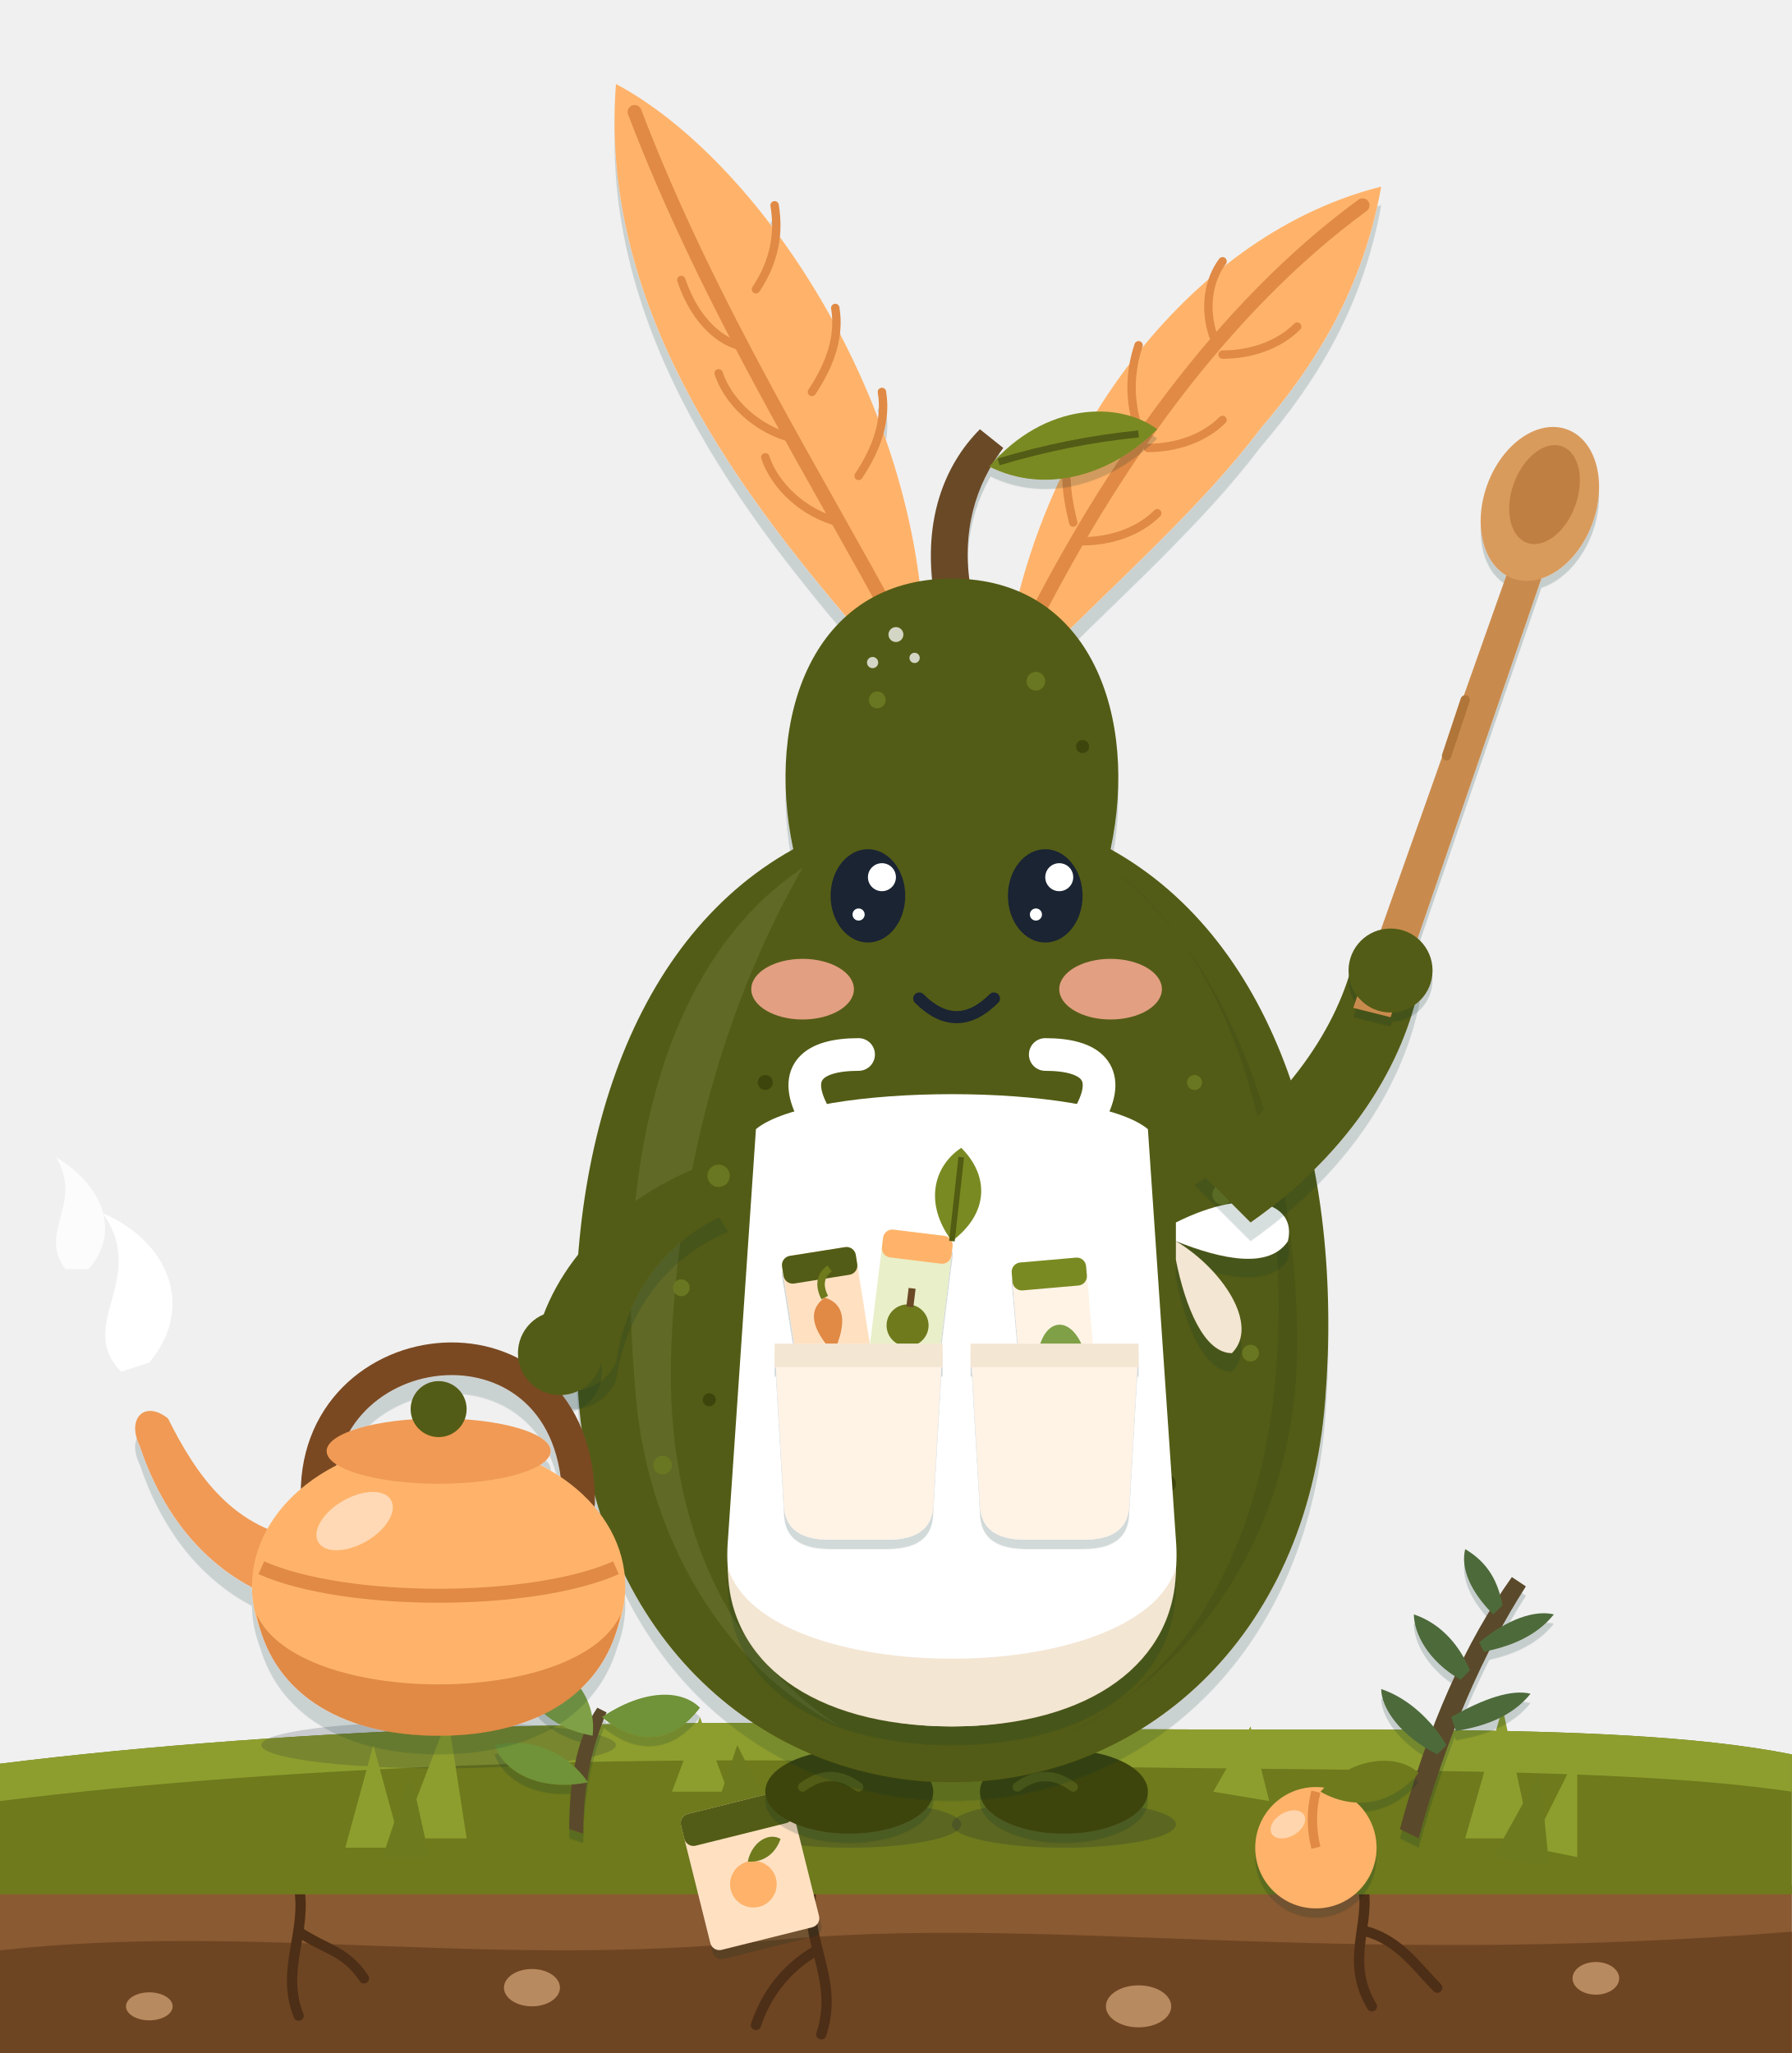
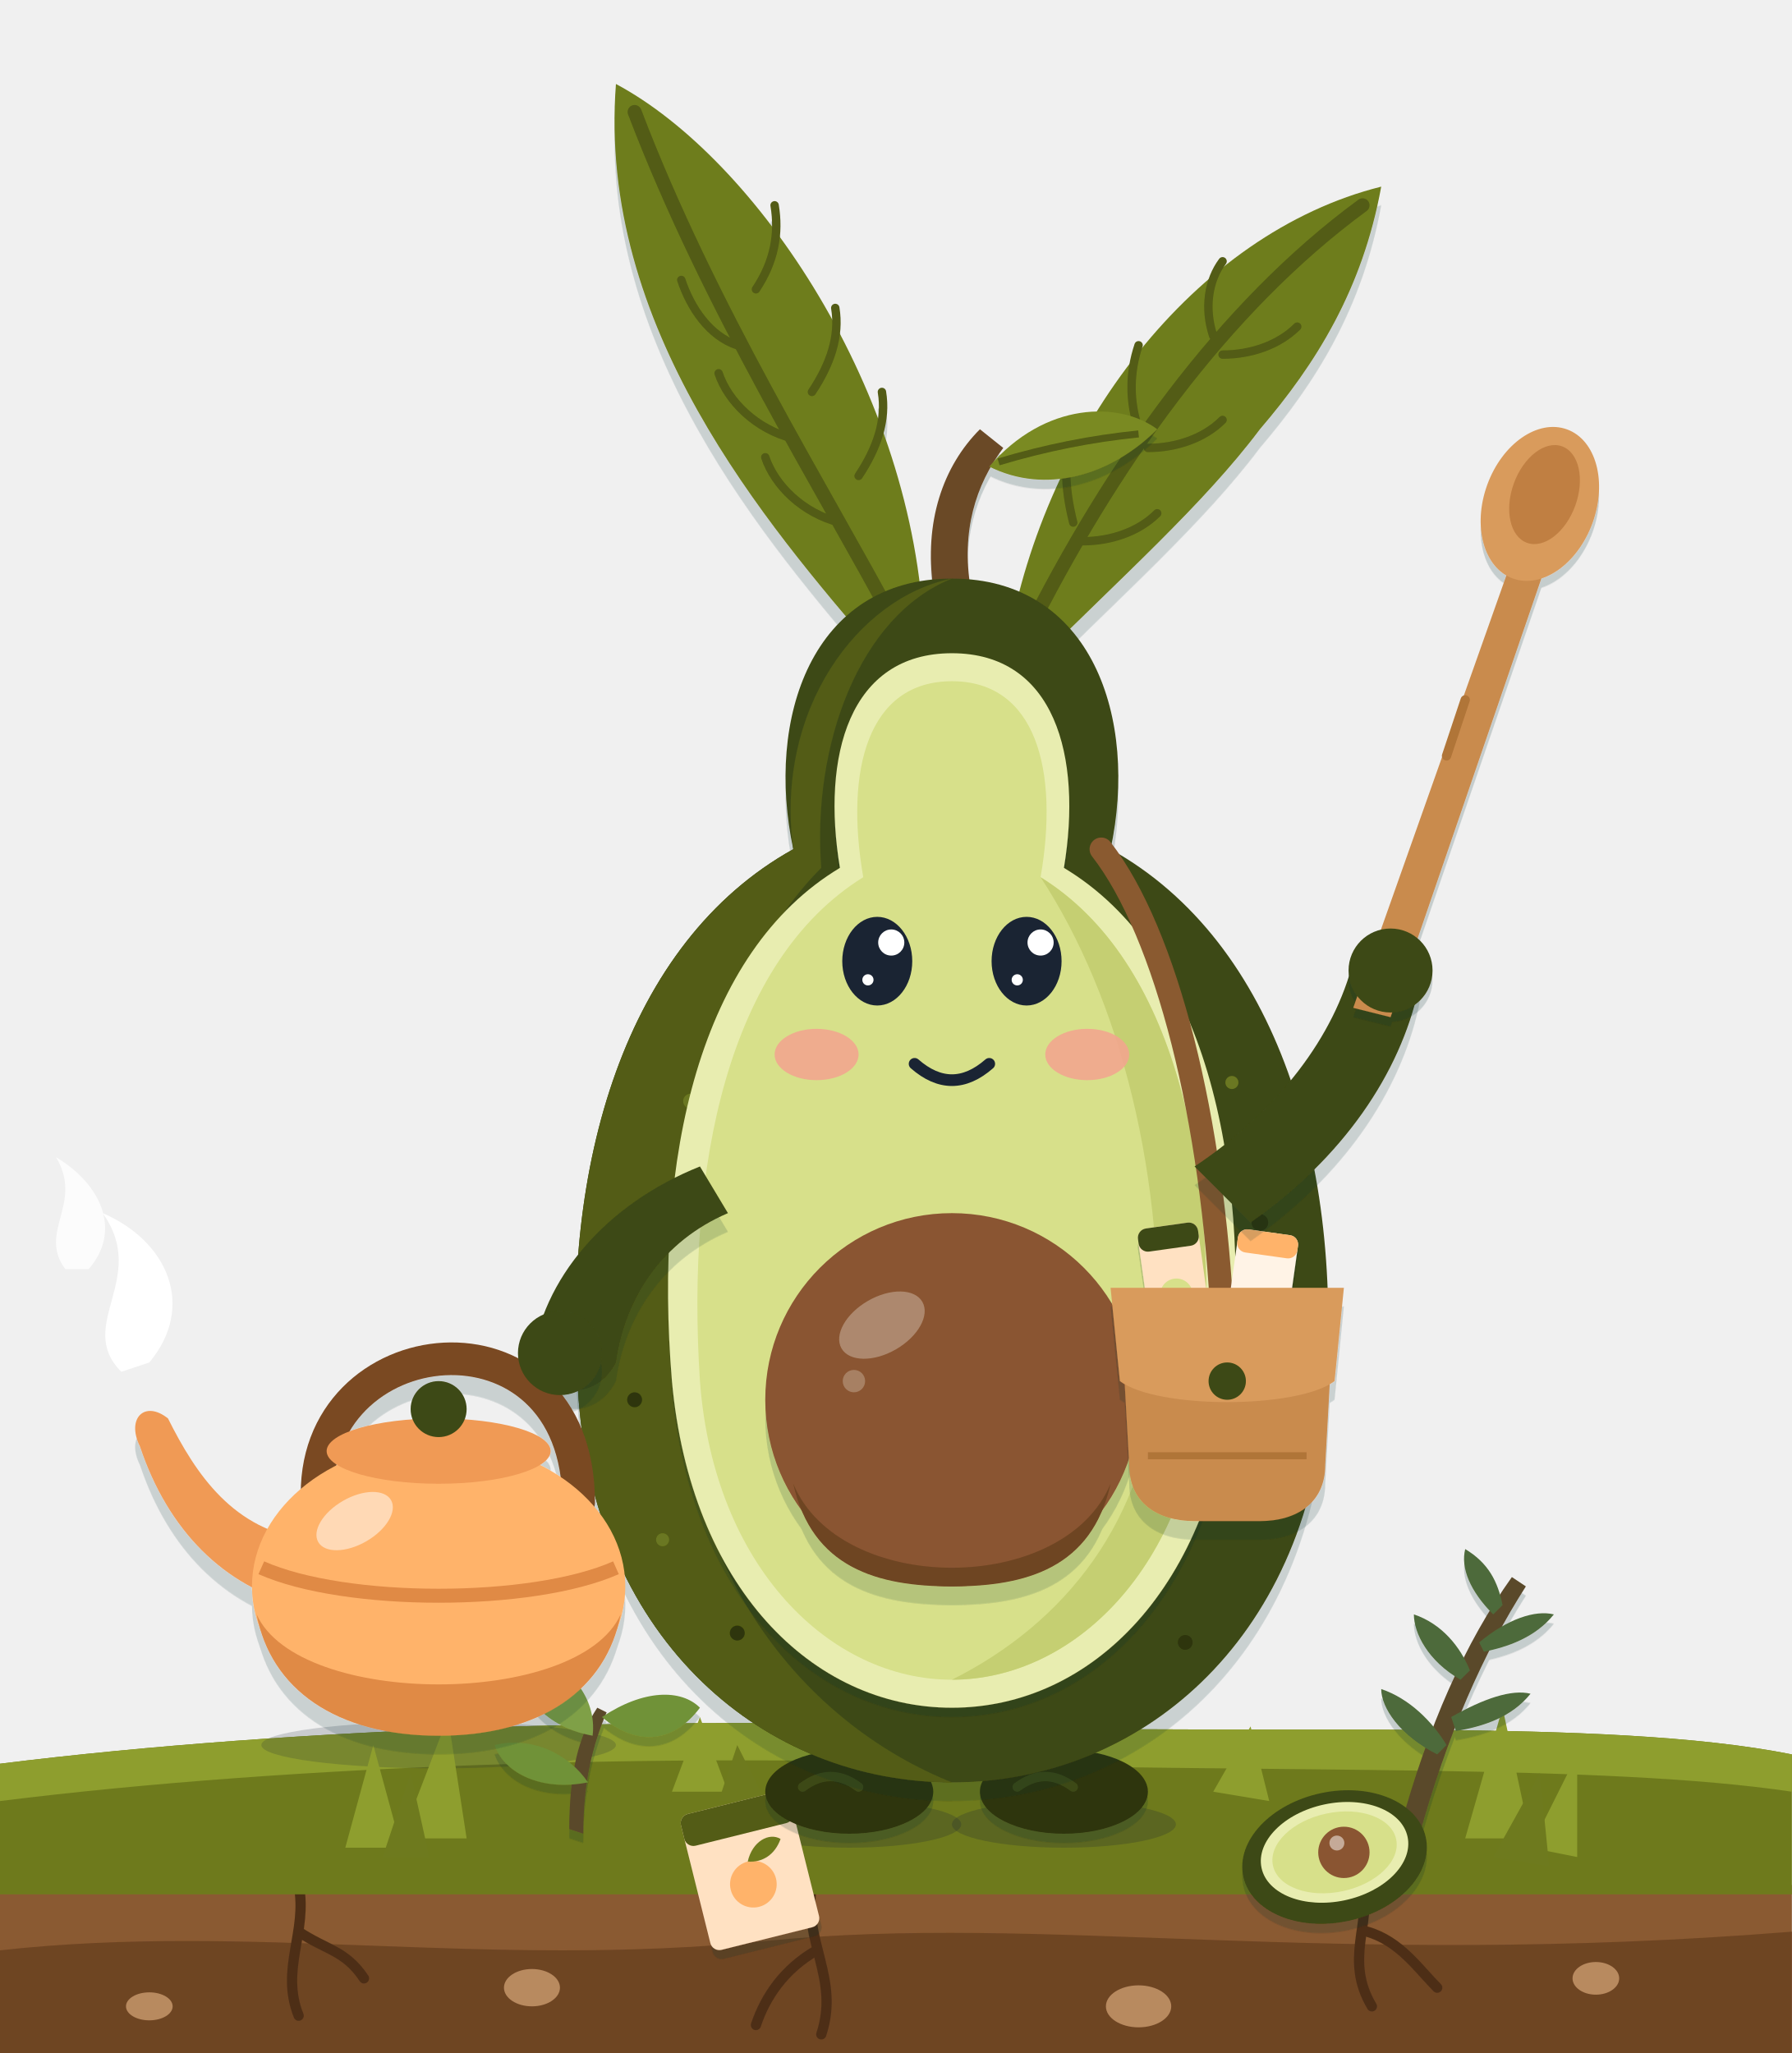
<svg xmlns="http://www.w3.org/2000/svg" viewBox="-24 0 384 440" role="img" aria-labelledby="t d">
  <defs>
    <filter id="layer" x="-10%" y="-10%" width="120%" height="130%">
      <feOffset in="SourceAlpha" dy="4" result="drop" />
      <feFlood flood-color="#1A2433" flood-opacity="0.16" />
      <feComposite in2="drop" operator="in" result="shade" />
      <feMerge>
        <feMergeNode in="shade" />
        <feMergeNode in="SourceGraphic" />
      </feMerge>
    </filter>
    <filter id="layer-sm" x="-10%" y="-10%" width="120%" height="130%">
      <feOffset in="SourceAlpha" dy="2" result="drop" />
      <feFlood flood-color="#1A2433" flood-opacity="0.18" />
      <feComposite in2="drop" operator="in" result="shade" />
      <feMerge>
        <feMergeNode in="shade" />
        <feMergeNode in="SourceGraphic" />
      </feMerge>
    </filter>
  </defs>
  <g filter="url(#layer)">
    <path d="M-24 404 L360 404 L360 440 L-24 440 Z" fill="#8A5A30" />
    <path d="M-24 418 C30 412 80 422 140 416 C200 410 260 422 360 414 L360 440 L-24 440 Z" fill="#6E4424" />
    <g stroke="#4E2F17" stroke-width="2.2" fill="none" stroke-linecap="round">
      <path d="M40 404 C42 414 36 422 40 432" />
      <path d="M40 414 C46 418 50 418 54 424" />
      <path d="M150 404 C148 416 156 424 152 436" />
      <path d="M151 418 C144 422 140 428 138 434" />
      <path d="M268 404 C270 412 264 420 270 430" />
      <path d="M269 414 C276 416 280 422 284 426" />
    </g>
    <g fill="#B88A5E">
      <ellipse cx="90" cy="426" rx="6" ry="4" />
      <ellipse cx="220" cy="430" rx="7" ry="4.5" />
      <ellipse cx="318" cy="424" rx="5" ry="3.5" />
      <ellipse cx="8" cy="430" rx="5" ry="3" />
    </g>
    <path d="M-24 378 C40 370 120 368 180 370 C250 372 320 368 360 376 L360 406 L-24 406 Z" fill="#6E7A1E" />
    <path d="M-24 378 C40 370 120 368 180 370 C250 372 320 368 360 376 L360 384 C320 378 250 380 180 378 C120 376 40 378 -24 386 Z" fill="#8E9E2E" />
  </g>
  <ellipse cx="158" cy="391" rx="24" ry="5" fill="#1A2433" fill-opacity="0.22" />
  <ellipse cx="204" cy="391" rx="24" ry="5" fill="#1A2433" fill-opacity="0.22" />
  <ellipse cx="70" cy="374" rx="38" ry="5" fill="#1A2433" fill-opacity="0.18" />
  <g fill="#8E9E2E">
    <path d="M50 396 L56 374 L62 396 Z" />
    <path d="M62 394 L72 368 L76 394 Z" />
    <path d="M290 394 L298 366 L304 394 Z" />
    <path d="M304 396 L314 376 L314 398 Z" />
    <path d="M120 384 L126 368 L132 384 Z" />
    <path d="M236 384 L244 370 L248 386 Z" />
  </g>
  <g fill="#6E7A1E">
    <path d="M58 398 L64 380 L68 398 Z" />
    <path d="M296 398 L306 380 L308 400 Z" />
    <path d="M130 386 L134 374 L140 386 Z" />
  </g>
  <g filter="url(#layer-sm)">
    <path d="M276 392 C282 370 290 352 300 338 L303 340 C294 354 286 372 280 394 Z" fill="#5A4A2A" />
    <g fill="#4E6B3A">
      <path d="M284 376 C276 372 272 366 272 362 C278 364 283 369 286 374 Z" />
      <path d="M287 368 C294 364 300 362 304 363 C300 368 294 370 288 371 Z" />
      <path d="M289 360 C282 356 279 350 279 346 C285 348 289 353 291 358 Z" />
      <path d="M293 352 C299 347 305 345 309 346 C305 351 299 353 294 354 Z" />
      <path d="M296 346 C291 341 289 336 290 332 C295 335 297 339 298 344 Z" />
    </g>
  </g>
  <g filter="url(#layer-sm)">
    <path d="M98 392 C98 380 100 372 104 366 L106 367 C103 374 101 382 101 393 Z" fill="#5A4A2A" />
    <path d="M103 372 C92 370 86 362 88 354 C98 356 104 364 103 372 Z" fill="#7FA046" />
    <path d="M105 368 C114 362 122 362 126 366 C120 374 112 374 105 368 Z" fill="#6F9238" />
    <path d="M102 382 C92 384 84 380 82 374 C90 372 98 376 102 382 Z" fill="#6F9238" />
  </g>
  <g filter="url(#layer-sm)">
-     <circle cx="258" cy="396" r="13" fill="#FFB36B" />
-     <path d="M258 384 C257 388 257 392 258 396" stroke="#E08A45" stroke-width="2" fill="none" />
-     <path d="M259 384 C266 376 276 376 280 380 C274 387 266 388 259 384 Z" fill="#6E7A1E" />
-     <ellipse cx="252" cy="391" rx="4" ry="2.6" fill="#FFFFFF" fill-opacity="0.45" transform="rotate(-30 252 391)" />
+     <ellipse cx="262" cy="398" rx="20" ry="14" fill="#3E4A14" transform="rotate(-12 262 398)" />
+     <ellipse cx="262" cy="397" rx="16" ry="10.5" fill="#E8EDB0" transform="rotate(-12 262 397)" />
+     <ellipse cx="262" cy="397" rx="13.5" ry="8.5" fill="#D7E08A" transform="rotate(-12 262 397)" />
+     <circle cx="264" cy="397" r="5.5" fill="#8A5530" />
+     <circle cx="262.5" cy="395" r="1.6" fill="#FFFFFF" fill-opacity="0.5" />
  </g>
  <g filter="url(#layer-sm)" transform="rotate(-14 136 398)">
    <rect x="124" y="386" width="24" height="30" rx="2" fill="#FFE1C2" />
    <rect x="124" y="386" width="24" height="7" rx="2" fill="#525C12" />
    <circle cx="136" cy="404" r="5" fill="#FFB36B" />
    <path d="M136 399 C138 395 142 394 144 396 C142 399 139 400 136 399 Z" fill="#6E7A1E" />
  </g>
  <g filter="url(#layer-sm)">
-     <ellipse cx="158" cy="384" rx="18" ry="9" fill="#3E4510" />
-     <ellipse cx="204" cy="384" rx="18" ry="9" fill="#3E4510" />
-     <path d="M148 383 C152 380 156 380 160 383" stroke="#525C12" stroke-width="2" fill="none" stroke-linecap="round" />
-     <path d="M194 383 C198 380 202 380 206 383" stroke="#525C12" stroke-width="2" fill="none" stroke-linecap="round" />
-   </g>
-   <g filter="url(#layer)">
-     <path d="M164 140 C140 112 104 70 108 18 C138 34 172 84 174 136 Z" fill="#FFB36B" />
-     <path d="M168 134 C152 104 128 66 112 24" stroke="#E08A45" stroke-width="3" fill="none" stroke-linecap="round" />
-     <g stroke="#E08A45" stroke-width="1.8" fill="none" stroke-linecap="round">
+     <ellipse cx="158" cy="384" rx="18" ry="9" fill="#2E3610" />
+     <ellipse cx="204" cy="384" rx="18" ry="9" fill="#2E3610" />
+     <path d="M148 383 C152 380 156 380 160 383" stroke="#3E4A14" stroke-width="2" fill="none" stroke-linecap="round" />
+     <path d="M194 383 C198 380 202 380 206 383" stroke="#3E4A14" stroke-width="2" fill="none" stroke-linecap="round" />
+   </g>
+   <g filter="url(#layer)">
+     <path d="M164 140 C140 112 104 70 108 18 C138 34 172 84 174 136 Z" fill="#6E7D1C" />
+     <path d="M168 134 C152 104 128 66 112 24" stroke="#525C12" stroke-width="3" fill="none" stroke-linecap="round" />
+     <g stroke="#525C12" stroke-width="1.8" fill="none" stroke-linecap="round">
      <path d="M156 112 C148 110 142 104 140 98" />
      <path d="M146 94 C138 92 132 86 130 80" />
      <path d="M134 74 C128 72 124 66 122 60" />
      <path d="M160 102 C164 96 166 90 165 84" />
      <path d="M150 84 C154 78 156 72 155 66" />
      <path d="M138 62 C142 56 143 50 142 44" />
    </g>
  </g>
  <g filter="url(#layer)">
-     <path d="M192 138 C200 92 232 50 272 40 C268 62 258 78 246 92 C234 108 216 124 198 142 Z" fill="#FFB36B" />
-     <path d="M196 136 C214 100 238 66 268 44" stroke="#E08A45" stroke-width="3" fill="none" stroke-linecap="round" />
-     <g stroke="#E08A45" stroke-width="1.8" fill="none" stroke-linecap="round">
+     <path d="M192 138 C200 92 232 50 272 40 C268 62 258 78 246 92 C234 108 216 124 198 142 Z" fill="#6E7D1C" />
+     <path d="M196 136 C214 100 238 66 268 44" stroke="#525C12" stroke-width="3" fill="none" stroke-linecap="round" />
+     <g stroke="#525C12" stroke-width="1.8" fill="none" stroke-linecap="round">
      <path d="M208 116 C214 116 220 114 224 110" />
      <path d="M222 96 C228 96 234 94 238 90" />
      <path d="M238 76 C244 76 250 74 254 70" />
      <path d="M206 112 C204 104 204 98 206 92" />
      <path d="M220 92 C218 86 218 80 220 74" />
      <path d="M236 72 C234 66 235 60 238 56" />
    </g>
  </g>
  <g filter="url(#layer-sm)">
    <path d="M176 126 C174 112 178 100 186 92 L191 96 C185 104 182 114 184 126 Z" fill="#6B4A26" />
    <path d="M188 100 C200 86 216 86 224 92 C214 102 200 106 188 100 Z" fill="#7A8A22" />
    <path d="M190 99 C200 96 210 94 220 93" stroke="#525C12" stroke-width="1.5" fill="none" />
  </g>
  <g filter="url(#layer)">
-     <path d="M180 124 C150 124 140 154 146 182 C110 202 96 250 100 300 C104 352 140 382 180 382 C220 382 256 352 260 300 C264 250 250 202 214 182 C220 154 210 124 180 124 Z" fill="#525C12" />
-     <path d="M148 186 C118 206 108 250 112 296 C114 330 132 358 156 370 C128 352 118 320 120 286 C122 248 132 214 148 186 Z" fill="#FFFFFF" fill-opacity="0.08" />
-     <path d="M214 186 C236 202 250 236 250 280 C250 330 230 360 204 372 C236 356 254 324 254 288 C254 246 240 206 214 186 Z" fill="#1A2433" fill-opacity="0.12" />
+     <path d="M180 124 C150 124 140 154 146 182 C110 202 96 250 100 300 C104 352 140 382 180 382 C220 382 256 352 260 300 C264 250 250 202 214 182 C220 154 210 124 180 124 Z" fill="#3E4A14" />
+     <path d="M146 182 C110 202 96 250 100 300 C104 352 140 382 180 382 C150 370 124 340 122 296 C120 250 130 208 152 186 C150 160 160 132 180 124 C160 128 142 152 146 182 Z" fill="#525C12" />
+     <g fill="#2E3610">
+       <circle cx="118" cy="262" r="1.8" />
+       <circle cx="112" cy="300" r="1.6" />
+       <circle cx="246" cy="262" r="1.8" />
+       <circle cx="250" cy="300" r="1.6" />
+       <circle cx="230" cy="352" r="1.6" />
+       <circle cx="134" cy="350" r="1.6" />
+     </g>
    <g fill="#6B7720">
-       <circle cx="130" cy="252" r="2.4" />
-       <circle cx="122" cy="276" r="1.8" />
-       <circle cx="238" cy="256" r="2.2" />
-       <circle cx="244" cy="290" r="1.8" />
-       <circle cx="164" cy="150" r="1.8" />
-       <circle cx="198" cy="146" r="2" />
-       <circle cx="232" cy="232" r="1.6" />
-       <circle cx="118" cy="314" r="2" />
-     </g>
-     <g fill="#3E4510">
-       <circle cx="140" cy="232" r="1.6" />
-       <circle cx="226" cy="318" r="2" />
-       <circle cx="208" cy="160" r="1.4" />
-       <circle cx="128" cy="300" r="1.4" />
-     </g>
-   </g>
-   <g filter="url(#layer)">
-     <path d="M126 250 C106 258 92 274 90 292 C94 300 104 300 108 292 C110 278 118 266 132 260 Z" fill="#525C12" />
+       <circle cx="124" cy="236" r="1.6" />
+       <circle cx="118" cy="330" r="1.4" />
+       <circle cx="240" cy="232" r="1.4" />
+     </g>
+   </g>
+   <g filter="url(#layer-sm)">
+     <path d="M180 140 C158 140 152 162 156 186 C126 204 116 248 120 296 C124 340 150 366 180 366 C210 366 236 340 240 296 C244 248 234 204 204 186 C208 162 202 140 180 140 Z" fill="#E8EDB0" />
+     <path d="M180 146 C162 146 157 165 161 188 C132 206 123 250 126 296 C129 336 154 360 180 360 C206 360 231 336 234 296 C237 250 228 206 199 188 C203 165 198 146 180 146 Z" fill="#D7E08A" />
+     <path d="M199 188 C228 206 237 250 234 296 C231 336 206 360 180 360 C204 348 222 326 224 294 C226 252 216 214 199 188 Z" fill="#C5CF72" />
+   </g>
+   <g filter="url(#layer)">
+     <circle cx="180" cy="300" r="40" fill="#8A5530" />
+     <path d="M146 318 C156 342 204 342 214 318 C210 336 196 340 180 340 C164 340 150 336 146 318 Z" fill="#6E4424" />
+     <ellipse cx="165" cy="284" rx="10" ry="6" fill="#FFFFFF" fill-opacity="0.3" transform="rotate(-30 165 284)" />
+     <circle cx="159" cy="296" r="2.4" fill="#FFFFFF" fill-opacity="0.25" />
+   </g>
+   <g filter="url(#layer)">
+     <path d="M126 250 C106 258 92 274 90 292 C94 300 104 300 108 292 C110 278 118 266 132 260 Z" fill="#3E4A14" />
  </g>
  <g filter="url(#layer)">
    <path d="M44 322 C42 284 100 278 100 322" stroke="#7A4A22" stroke-width="7" fill="none" stroke-linecap="round" />
    <path d="M42 330 C26 328 18 316 12 304 C7 300 3 304 6 310 C12 328 24 340 40 344 Z" fill="#F09A55" />
    <ellipse cx="70" cy="340" rx="40" ry="31" fill="#FFB36B" />
    <path d="M31 346 C40 366 100 366 109 346 C106 362 92 372 70 372 C48 372 34 362 31 346 Z" fill="#E08A45" />
    <path d="M32 336 C50 344 90 344 108 336" stroke="#E08A45" stroke-width="3" fill="none" />
    <ellipse cx="70" cy="311" rx="24" ry="7" fill="#F09A55" />
-     <circle cx="70" cy="302" r="6" fill="#525C12" />
+     <circle cx="70" cy="302" r="6" fill="#3E4A14" />
    <ellipse cx="52" cy="326" rx="9" ry="5" fill="#FFFFFF" fill-opacity="0.5" transform="rotate(-30 52 326)" />
-     <circle cx="96" cy="290" r="9" fill="#525C12" />
+     <circle cx="96" cy="290" r="9" fill="#3E4A14" />
  </g>
  <g fill="#FFFFFF">
    <path d="M2 294 C-8 284 8 274 -2 260 C12 266 18 280 8 292 Z" />
    <path d="M-10 272 C-16 264 -6 258 -12 248 C-2 254 2 264 -5 272 Z" fill-opacity="0.8" />
  </g>
-   <ellipse cx="162" cy="192" rx="8" ry="10" fill="#1A2433" />
-   <ellipse cx="200" cy="192" rx="8" ry="10" fill="#1A2433" />
-   <circle cx="165" cy="188" r="3" fill="#FFFFFF" />
-   <circle cx="160" cy="196" r="1.3" fill="#FFFFFF" />
-   <circle cx="203" cy="188" r="3" fill="#FFFFFF" />
-   <circle cx="198" cy="196" r="1.3" fill="#FFFFFF" />
-   <ellipse cx="148" cy="212" rx="11" ry="6.5" fill="#F2A78E" fill-opacity="0.9" />
-   <ellipse cx="214" cy="212" rx="11" ry="6.5" fill="#F2A78E" fill-opacity="0.9" />
-   <path d="M173 214 Q181 222 189 214" stroke="#1A2433" stroke-width="2.6" fill="none" stroke-linecap="round" />
-   <g fill="#FFFFFF" fill-opacity="0.75">
-     <circle cx="168" cy="136" r="1.6" />
-     <circle cx="172" cy="141" r="1.1" />
-     <circle cx="163" cy="142" r="1.2" />
-   </g>
-   <path d="M150 238 C146 230 150 226 160 226" stroke="#FFFFFF" stroke-width="7" fill="none" stroke-linecap="round" />
-   <path d="M210 238 C214 230 210 226 200 226" stroke="#FFFFFF" stroke-width="7" fill="none" stroke-linecap="round" />
-   <g filter="url(#layer)">
-     <path d="M138 242 C150 232 210 232 222 242 L228 330 C230 354 210 370 180 370 C150 370 130 354 132 330 Z" fill="#FFFFFF" />
-     <path d="M132 336 C140 362 220 362 228 336 C228 356 210 370 180 370 C150 370 132 356 132 336 Z" fill="#F3E6D3" />
-     <path d="M228 262 C244 254 254 258 252 266 C248 272 238 270 228 266 Z" fill="#FFFFFF" />
-     <path d="M228 266 C238 272 246 284 240 290 C234 290 230 280 228 270 Z" fill="#F3E6D3" />
-   </g>
-   <g filter="url(#layer-sm)">
-     <g transform="rotate(-9 154 286)">
-       <rect x="146" y="268" width="16" height="30" rx="2" fill="#FFE1C2" />
-       <rect x="146" y="268" width="16" height="6" rx="2" fill="#525C12" />
-       <path d="M154 290 C150 284 150 280 154 278 C158 280 158 284 154 290 Z" fill="#E08A45" />
-       <path d="M154 278 C153 275 154 273 156 272" stroke="#6E7A1E" stroke-width="1.6" fill="none" />
-     </g>
-     <g transform="rotate(7 170 284)">
-       <rect x="163" y="264" width="15" height="32" rx="2" fill="#E9EFC8" />
-       <rect x="163" y="264" width="15" height="6" rx="2" fill="#FFB36B" />
-       <circle cx="170.5" cy="284" r="4.5" fill="#6E7A1E" />
-       <path d="M170.5 280 L170.5 276" stroke="#6B4A26" stroke-width="1.5" />
-     </g>
-     <g transform="rotate(-5 202 286)">
-       <rect x="194" y="270" width="16" height="28" rx="2" fill="#FFF3E6" />
-       <rect x="194" y="270" width="16" height="6" rx="2" fill="#7A8A22" />
-       <path d="M198 290 C200 282 206 282 208 290 Z" fill="#7FA046" />
-     </g>
-   </g>
-   <g filter="url(#layer-sm)">
-     <path d="M142 288 L178 288 L176 322 C176 328 172 330 166 330 L154 330 C148 330 144 328 144 322 Z" fill="#FFF3E6" />
-     <path d="M142 288 L178 288 L178 293 L142 293 Z" fill="#F3E6D3" />
-     <path d="M184 288 L220 288 L218 322 C218 328 214 330 208 330 L196 330 C190 330 186 328 186 322 Z" fill="#FFF3E6" />
-     <path d="M184 288 L220 288 L220 293 L184 293 Z" fill="#F3E6D3" />
-   </g>
-   <path d="M180 266 C174 258 176 250 182 246 C188 252 188 260 180 266 Z" fill="#7A8A22" />
-   <path d="M180 266 L182 248" stroke="#525C12" stroke-width="1.2" />
-   <g filter="url(#layer)">
-     <path d="M232 250 C250 238 262 222 266 206 C272 200 282 204 280 212 C276 230 264 248 244 262 Z" fill="#525C12" />
+   <ellipse cx="164" cy="206" rx="7.5" ry="9.5" fill="#1A2433" />
+   <ellipse cx="196" cy="206" rx="7.5" ry="9.5" fill="#1A2433" />
+   <circle cx="167" cy="202" r="2.8" fill="#FFFFFF" />
+   <circle cx="162" cy="210" r="1.2" fill="#FFFFFF" />
+   <circle cx="199" cy="202" r="2.8" fill="#FFFFFF" />
+   <circle cx="194" cy="210" r="1.2" fill="#FFFFFF" />
+   <ellipse cx="151" cy="226" rx="9" ry="5.5" fill="#F2A78E" fill-opacity="0.9" />
+   <ellipse cx="209" cy="226" rx="9" ry="5.5" fill="#F2A78E" fill-opacity="0.9" />
+   <path d="M172 228 Q180 235 188 228" stroke="#1A2433" stroke-width="2.5" fill="none" stroke-linecap="round" />
+   <path d="M212 182 C226 200 236 240 238 284" stroke="#8A5A30" stroke-width="5" fill="none" stroke-linecap="round" />
+   <g filter="url(#layer-sm)">
+     <g transform="rotate(-8 232 280)">
+       <rect x="222" y="262" width="13" height="26" rx="2" fill="#FFE1C2" />
+       <rect x="222" y="262" width="13" height="5" rx="2" fill="#3E4A14" />
+       <circle cx="228.5" cy="277" r="3.5" fill="#D7E08A" />
+     </g>
+     <g transform="rotate(8 246 282)">
+       <rect x="239" y="264" width="13" height="24" rx="2" fill="#FFF3E6" />
+       <rect x="239" y="264" width="13" height="5" rx="2" fill="#FFB36B" />
+       <path d="M242 282 C244 276 248 276 250 282 Z" fill="#7FA046" />
+     </g>
+   </g>
+   <g filter="url(#layer)">
+     <path d="M216 278 L262 278 L260 314 C260 322 254 326 246 326 L232 326 C224 326 218 322 218 314 Z" fill="#C98B4E" />
+     <path d="M214 276 L264 276 L262 296 C254 302 224 302 216 296 Z" fill="#D99B5C" />
+     <circle cx="239" cy="296" r="4" fill="#3E4A14" />
+     <path d="M222 312 L256 312" stroke="#B07438" stroke-width="1.5" />
+   </g>
+   <g filter="url(#layer)">
+     <path d="M232 250 C250 238 262 222 266 206 C272 200 282 204 280 212 C276 230 264 248 244 262 Z" fill="#3E4A14" />
  </g>
  <g filter="url(#layer-sm)">
    <path d="M266 216 L300 120 L307 122 L274 218 Z" fill="#C98B4E" />
    <ellipse cx="306" cy="108" rx="12" ry="17" fill="#D99B5C" transform="rotate(20 306 108)" />
    <ellipse cx="307" cy="106" rx="7" ry="11" fill="#C07F42" transform="rotate(20 307 106)" />
    <path d="M286 162 L290 150" stroke="#B07438" stroke-width="2" stroke-linecap="round" />
-     <circle cx="274" cy="208" r="9" fill="#525C12" />
+     <circle cx="274" cy="208" r="9" fill="#3E4A14" />
  </g>
</svg>
